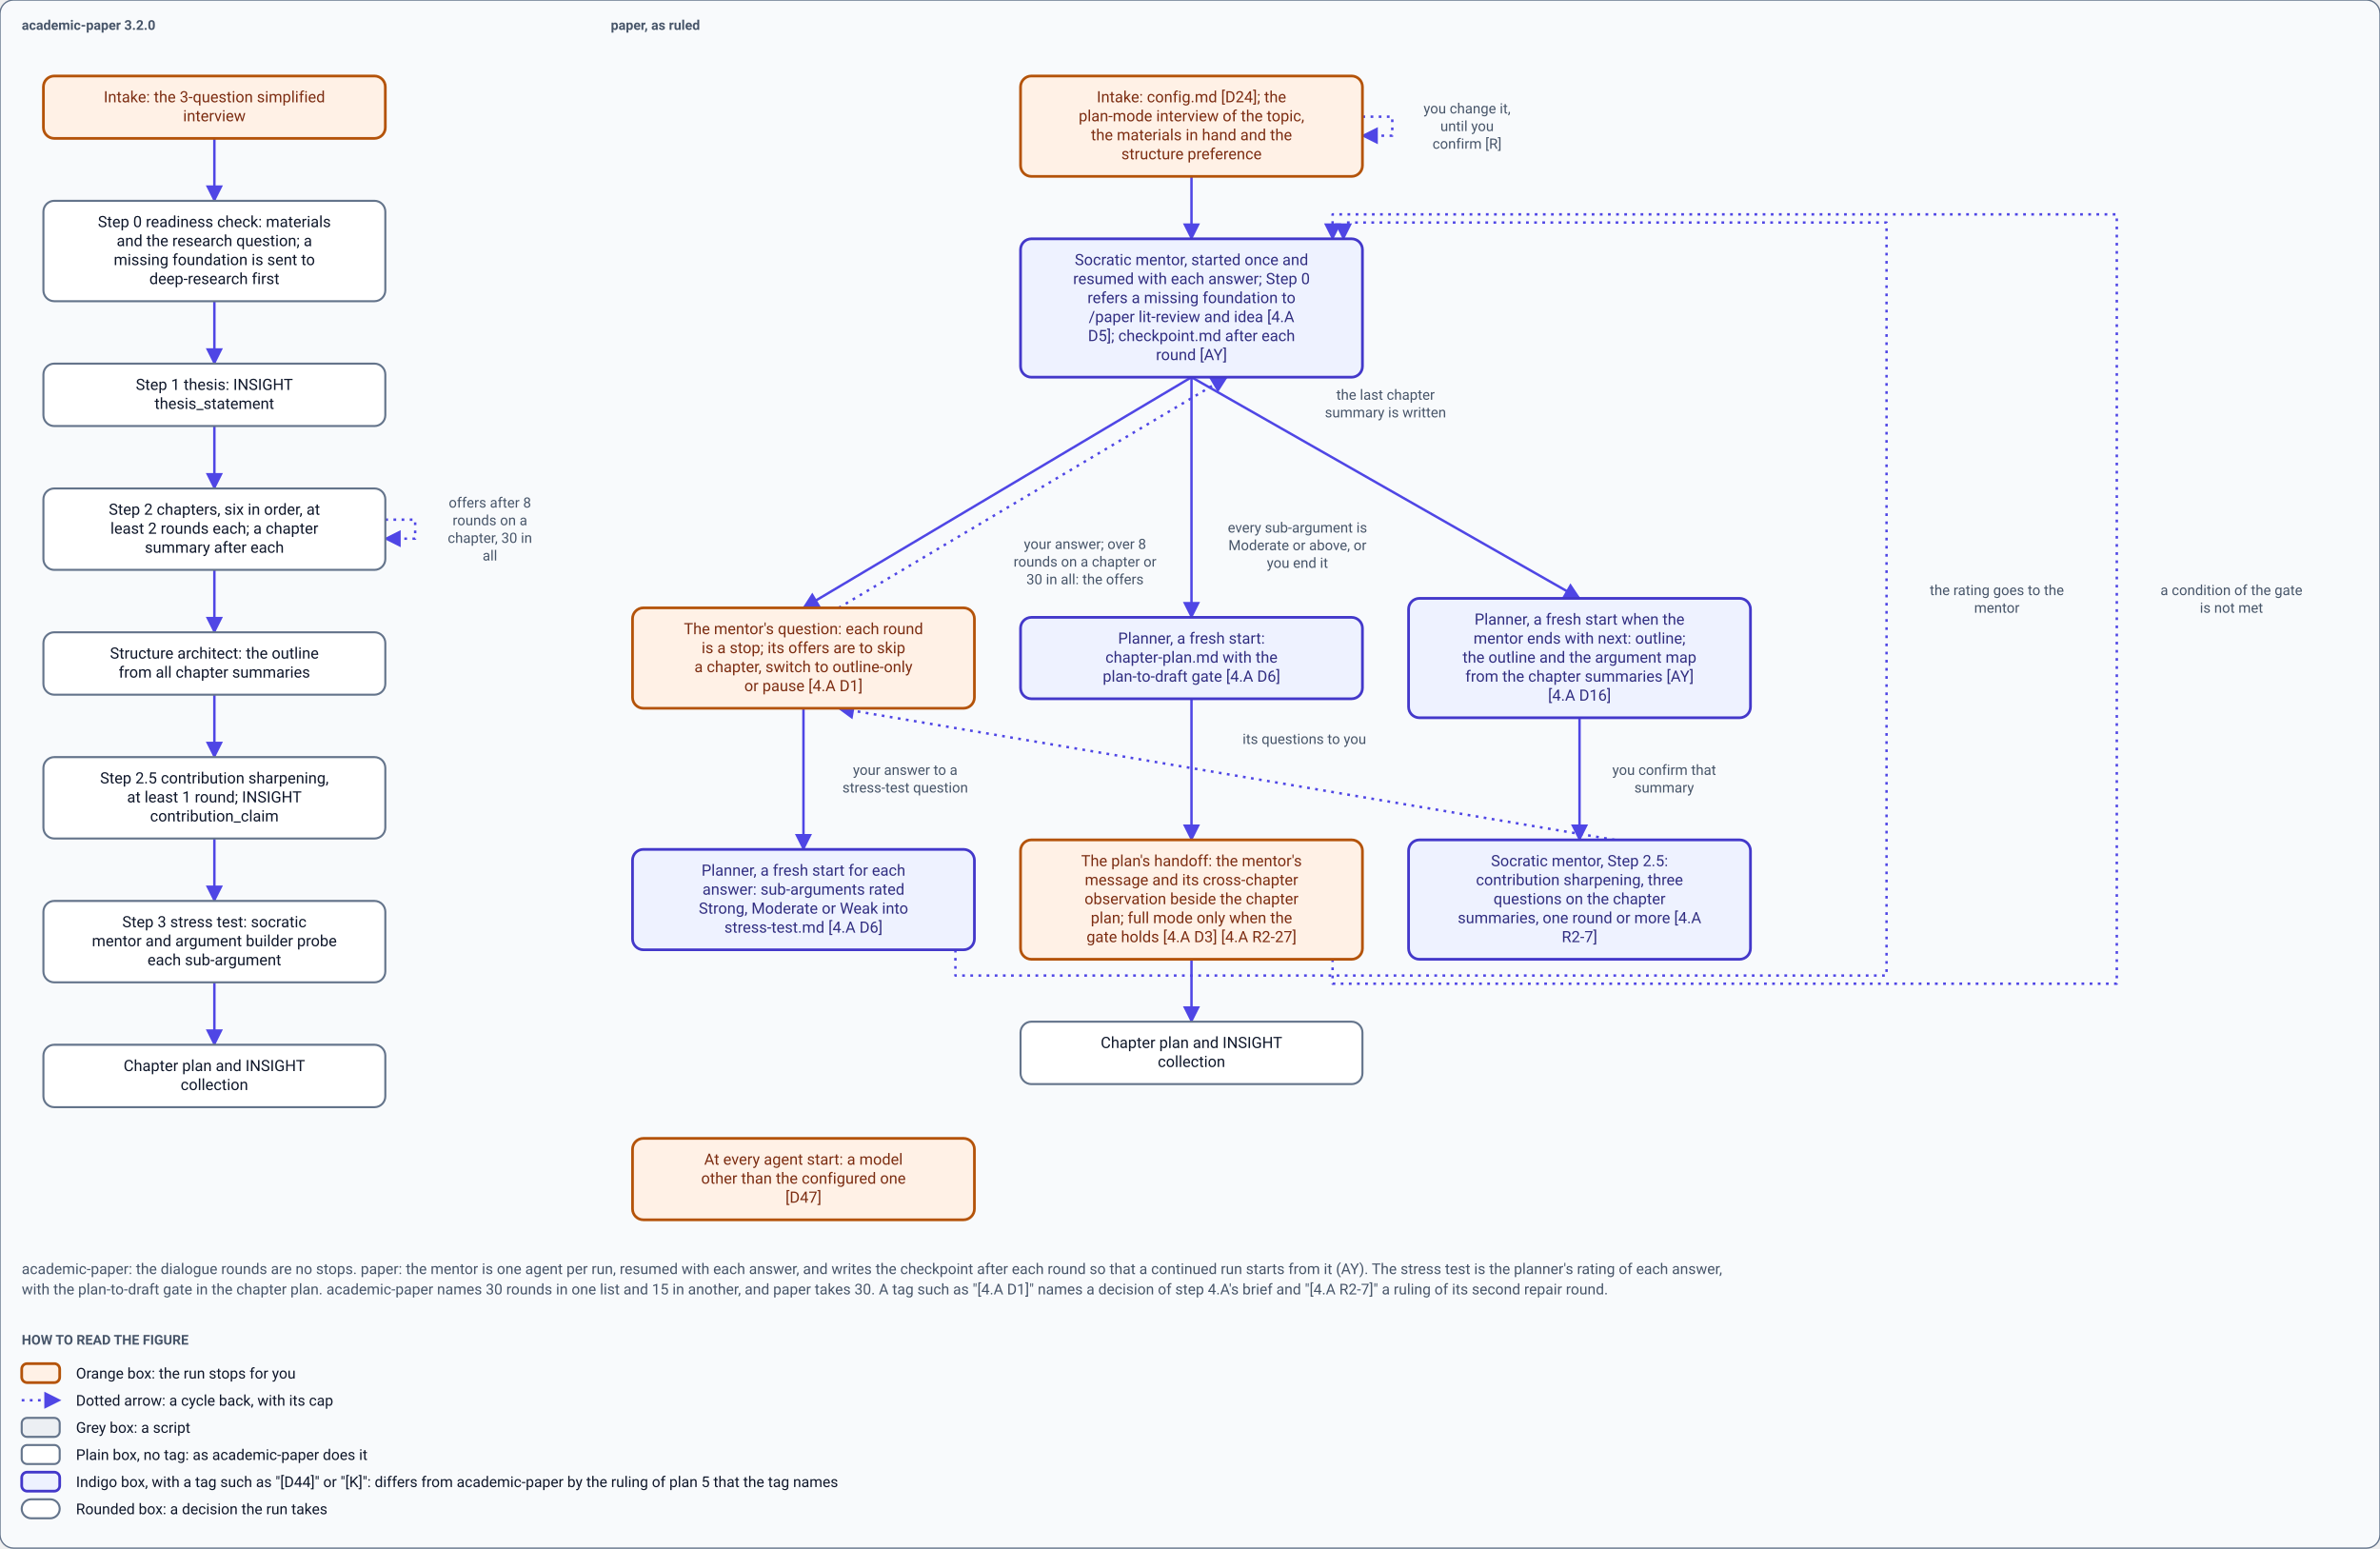
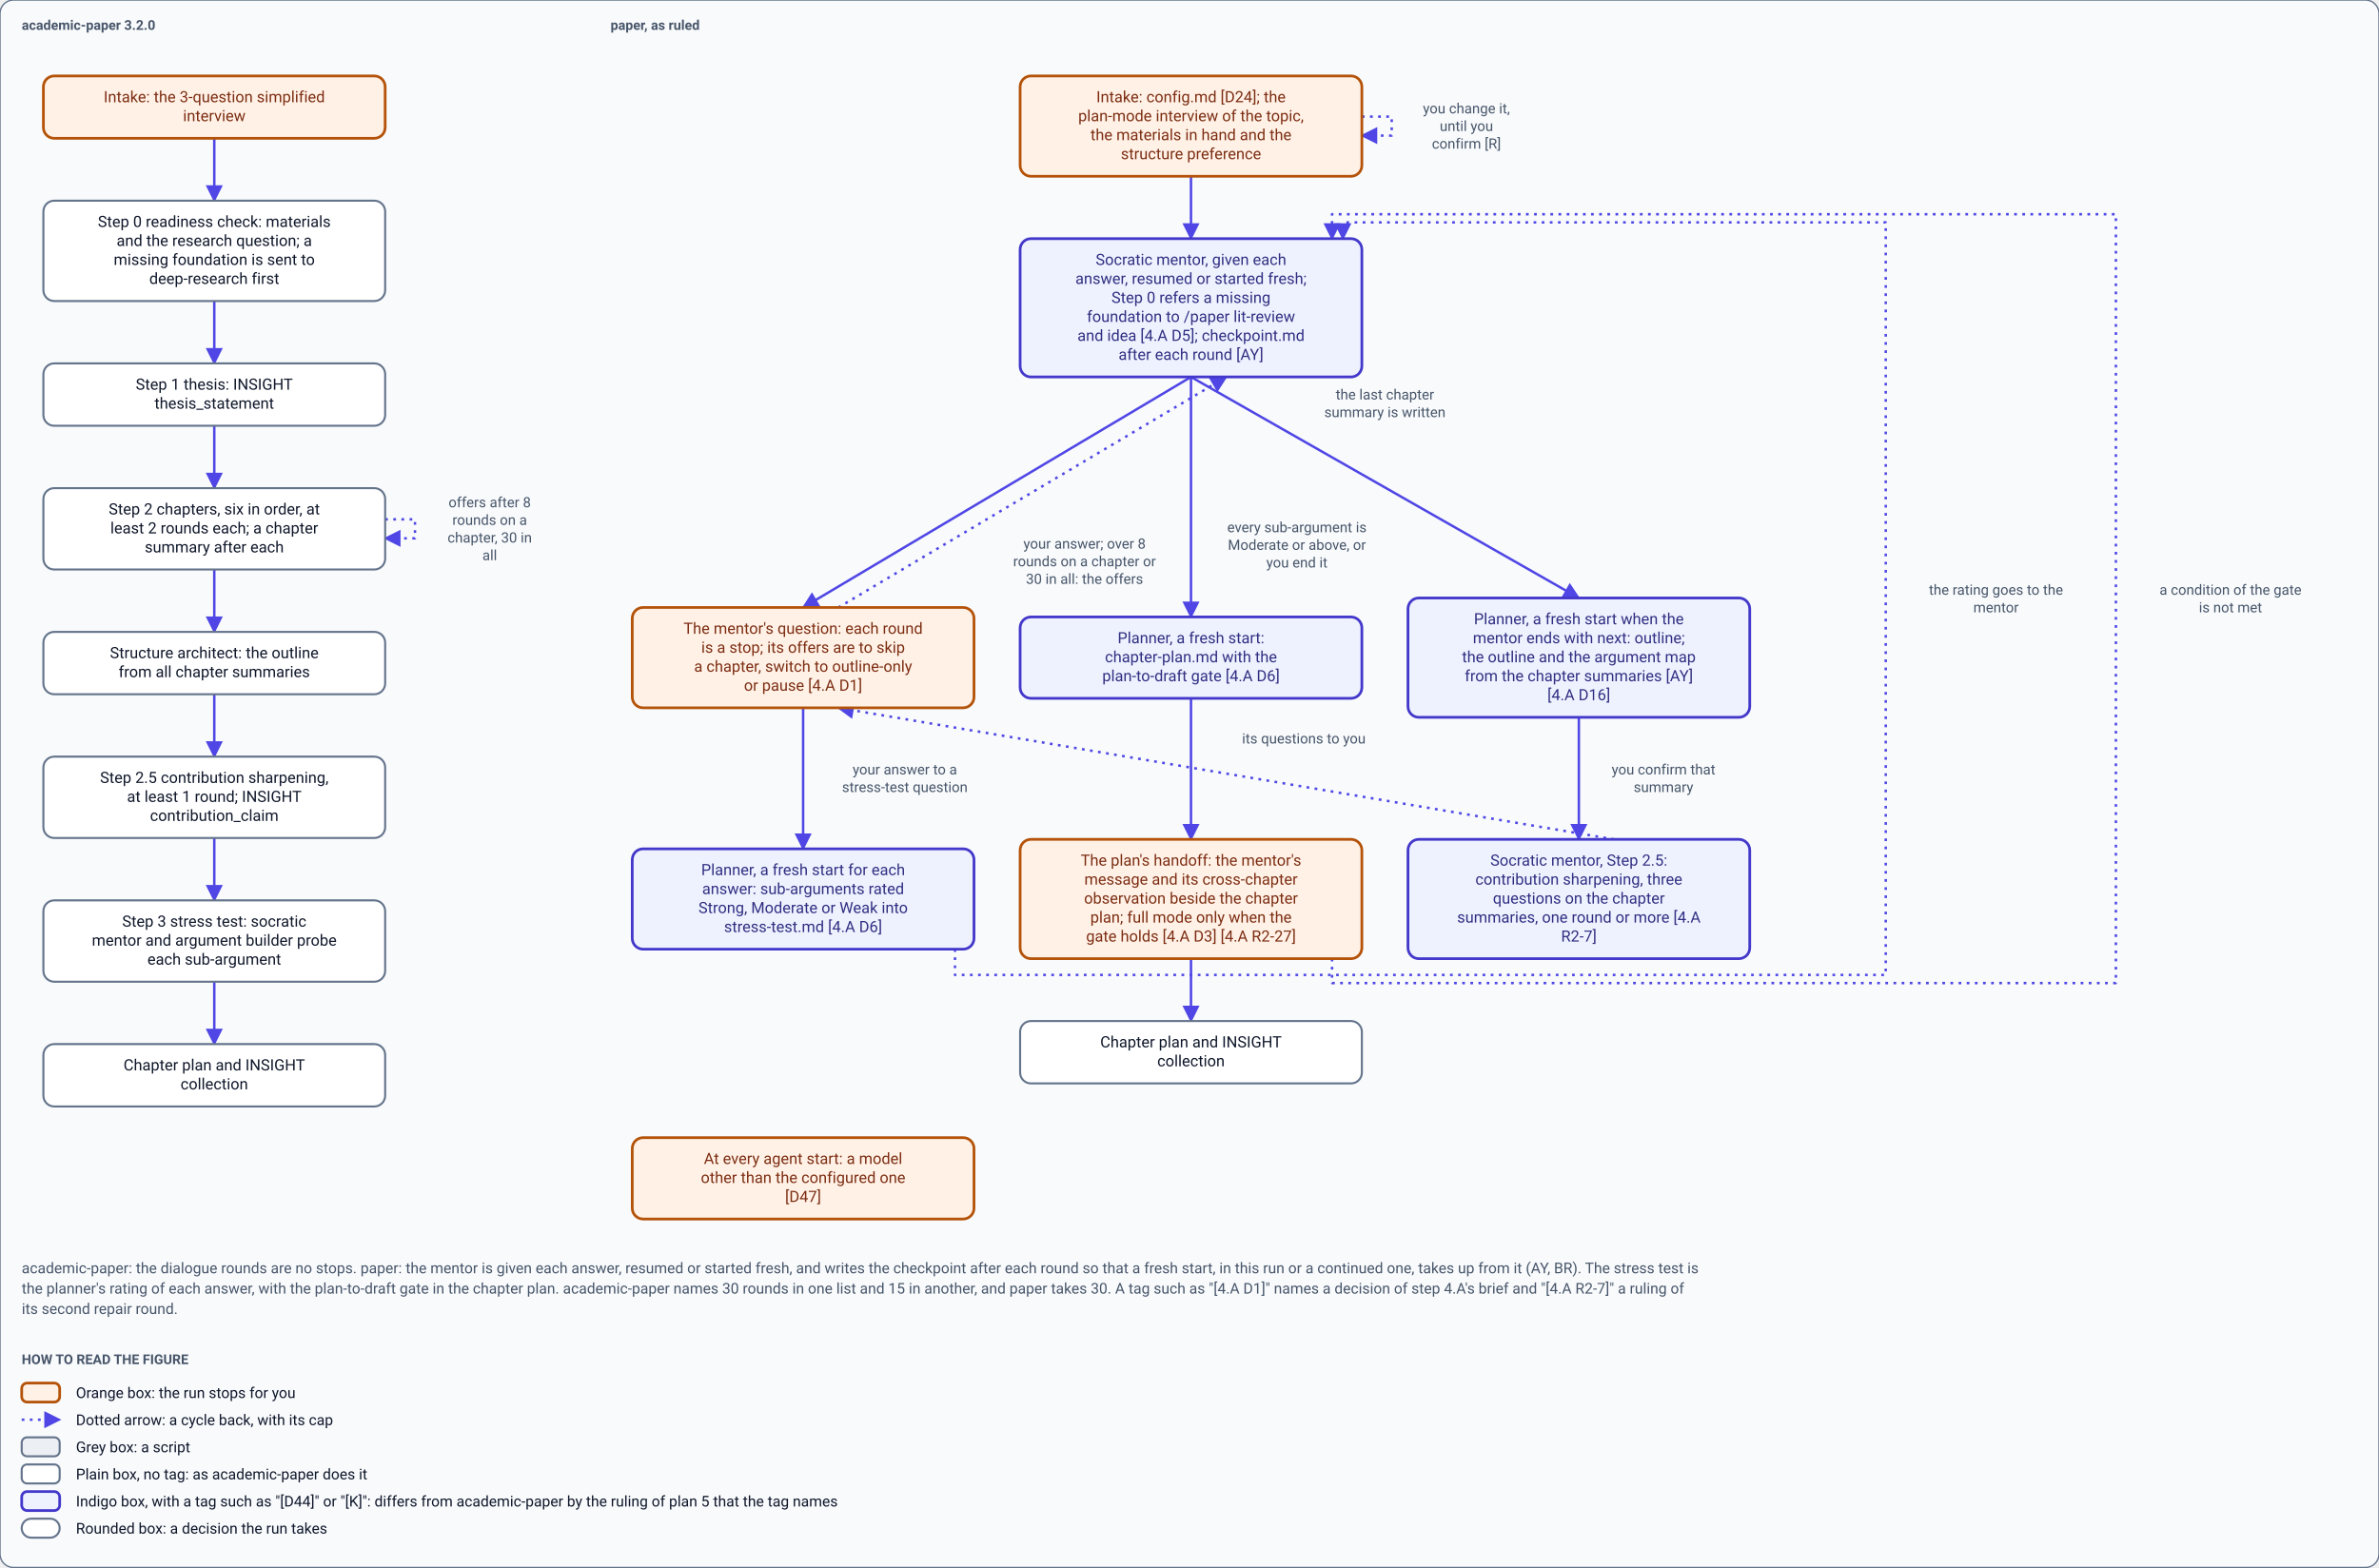
- <svg xmlns="http://www.w3.org/2000/svg" viewBox="0 0 1754.2 1141" width="1754.2" height="1141" role="img" aria-label="The plan mode, detailed view. Boxes: academic-paper 3.2.0: Intake: the 3-question simplified interview (stop); Step 0 readiness check: materials and the research question; a missing foundation is sent to deep-research first (agent); Step 1 thesis: INSIGHT thesis_statement (agent); Step 2 chapters, six in order, at least 2 rounds each; a chapter summary after each (agent); Structure architect: the outline from all chapter summaries (agent); Step 2.5 contribution sharpening, at least 1 round; INSIGHT contribution_claim (agent); Step 3 stress test: socratic mentor and argument builder probe each sub-argument (agent); Chapter plan and INSIGHT collection (agent) | paper, as ruled: Intake: config.md [D24]; the plan-mode interview of the topic, the materials in hand and the structure preference (stop); Socratic mentor, started once and resumed with each answer; Step 0 refers a missing foundation to /paper lit-review and idea [4.A D5]; checkpoint.md after each round [AY] (ruled); The mentor's question: each round is a stop; its offers are to skip a chapter, switch to outline-only or pause [4.A D1] (stop); Planner, a fresh start when the mentor ends with next: outline; the outline and the argument map from the chapter summaries [AY] [4.A D16] (ruled); Socratic mentor, Step 2.5: contribution sharpening, three questions on the chapter summaries, one round or more [4.A R2-7] (ruled); Planner, a fresh start for each answer: sub-arguments rated Strong, Moderate or Weak into stress-test.md [4.A D6] (ruled); Planner, a fresh start: chapter-plan.md with the plan-to-draft gate [4.A D6] (ruled); The plan's handoff: the mentor's message and its cross-chapter observation beside the chapter plan; full mode only when the gate holds [4.A D3] [4.A R2-27] (stop); Chapter plan and INSIGHT collection (agent); At every agent start: a model other than the configured one [D47] (stop).">
+ <svg xmlns="http://www.w3.org/2000/svg" viewBox="0 0 1754.2 1156" width="1754.2" height="1156" role="img" aria-label="The plan mode, detailed view. Boxes: academic-paper 3.2.0: Intake: the 3-question simplified interview (stop); Step 0 readiness check: materials and the research question; a missing foundation is sent to deep-research first (agent); Step 1 thesis: INSIGHT thesis_statement (agent); Step 2 chapters, six in order, at least 2 rounds each; a chapter summary after each (agent); Structure architect: the outline from all chapter summaries (agent); Step 2.5 contribution sharpening, at least 1 round; INSIGHT contribution_claim (agent); Step 3 stress test: socratic mentor and argument builder probe each sub-argument (agent); Chapter plan and INSIGHT collection (agent) | paper, as ruled: Intake: config.md [D24]; the plan-mode interview of the topic, the materials in hand and the structure preference (stop); Socratic mentor, given each answer, resumed or started fresh; Step 0 refers a missing foundation to /paper lit-review and idea [4.A D5]; checkpoint.md after each round [AY] (ruled); The mentor's question: each round is a stop; its offers are to skip a chapter, switch to outline-only or pause [4.A D1] (stop); Planner, a fresh start when the mentor ends with next: outline; the outline and the argument map from the chapter summaries [AY] [4.A D16] (ruled); Socratic mentor, Step 2.5: contribution sharpening, three questions on the chapter summaries, one round or more [4.A R2-7] (ruled); Planner, a fresh start for each answer: sub-arguments rated Strong, Moderate or Weak into stress-test.md [4.A D6] (ruled); Planner, a fresh start: chapter-plan.md with the plan-to-draft gate [4.A D6] (ruled); The plan's handoff: the mentor's message and its cross-chapter observation beside the chapter plan; full mode only when the gate holds [4.A D3] [4.A R2-27] (stop); Chapter plan and INSIGHT collection (agent); At every agent start: a model other than the configured one [D47] (stop).">
  <defs>
    <marker id="arrow" viewBox="0 0 10 10" refX="9" refY="5" markerWidth="7" markerHeight="7" orient="auto">
      <path d="M0,0 L10,5 L0,10 z" fill="#4f46e5" />
    </marker>
  </defs>
-   <rect x="0" y="0" width="1754.2" height="1141" rx="10" fill="#f8fafc" stroke="#64748b" />
+   <rect x="0" y="0" width="1754.2" height="1156" rx="10" fill="#f8fafc" stroke="#64748b" />
  <text x="16" y="22" font-family="ui-sans-serif, -apple-system, 'Segoe UI', Roboto, Helvetica, Arial, sans-serif" font-size="10" fill="#475569" font-weight="700" text-anchor="start">academic-paper 3.2.0</text>
  <path d="M158,102 L158,148" fill="none" stroke="#4f46e5" stroke-width="1.8" marker-end="url(#arrow)" stroke-linejoin="round" />
  <path d="M158,222 L158,268" fill="none" stroke="#4f46e5" stroke-width="1.8" marker-end="url(#arrow)" stroke-linejoin="round" />
  <path d="M158,314 L158,360" fill="none" stroke="#4f46e5" stroke-width="1.8" marker-end="url(#arrow)" stroke-linejoin="round" />
  <path d="M158,420 L158,466" fill="none" stroke="#4f46e5" stroke-width="1.8" marker-end="url(#arrow)" stroke-linejoin="round" />
  <path d="M158,512 L158,558" fill="none" stroke="#4f46e5" stroke-width="1.8" marker-end="url(#arrow)" stroke-linejoin="round" />
  <path d="M158,618 L158,664" fill="none" stroke="#4f46e5" stroke-width="1.8" marker-end="url(#arrow)" stroke-linejoin="round" />
  <path d="M158,724 L158,770" fill="none" stroke="#4f46e5" stroke-width="1.8" marker-end="url(#arrow)" stroke-linejoin="round" />
  <path d="M284,383 L306,383 L306,397 L284,397" fill="none" stroke="#4f46e5" stroke-width="1.8" stroke-dasharray="2 4" marker-end="url(#arrow)" stroke-linejoin="round" />
  <rect x="32" y="56" width="252" height="46" rx="8" fill="#fff1e6" stroke="#b45309" stroke-width="2" />
  <text x="158" y="75.4" font-family="ui-sans-serif, -apple-system, 'Segoe UI', Roboto, Helvetica, Arial, sans-serif" font-size="11.5" fill="#7c2d12" font-weight="400" text-anchor="middle">Intake: the 3-question simplified</text>
  <text x="158" y="89.4" font-family="ui-sans-serif, -apple-system, 'Segoe UI', Roboto, Helvetica, Arial, sans-serif" font-size="11.5" fill="#7c2d12" font-weight="400" text-anchor="middle">interview</text>
  <rect x="32" y="148" width="252" height="74" rx="8" fill="#ffffff" stroke="#64748b" stroke-width="1.5" />
  <text x="158" y="167.4" font-family="ui-sans-serif, -apple-system, 'Segoe UI', Roboto, Helvetica, Arial, sans-serif" font-size="11.5" fill="#0f172a" font-weight="400" text-anchor="middle">Step 0 readiness check: materials</text>
  <text x="158" y="181.4" font-family="ui-sans-serif, -apple-system, 'Segoe UI', Roboto, Helvetica, Arial, sans-serif" font-size="11.5" fill="#0f172a" font-weight="400" text-anchor="middle">and the research question; a</text>
  <text x="158" y="195.4" font-family="ui-sans-serif, -apple-system, 'Segoe UI', Roboto, Helvetica, Arial, sans-serif" font-size="11.5" fill="#0f172a" font-weight="400" text-anchor="middle">missing foundation is sent to</text>
  <text x="158" y="209.4" font-family="ui-sans-serif, -apple-system, 'Segoe UI', Roboto, Helvetica, Arial, sans-serif" font-size="11.5" fill="#0f172a" font-weight="400" text-anchor="middle">deep-research first</text>
  <rect x="32" y="268" width="252" height="46" rx="8" fill="#ffffff" stroke="#64748b" stroke-width="1.5" />
  <text x="158" y="287.4" font-family="ui-sans-serif, -apple-system, 'Segoe UI', Roboto, Helvetica, Arial, sans-serif" font-size="11.5" fill="#0f172a" font-weight="400" text-anchor="middle">Step 1 thesis: INSIGHT</text>
  <text x="158" y="301.4" font-family="ui-sans-serif, -apple-system, 'Segoe UI', Roboto, Helvetica, Arial, sans-serif" font-size="11.5" fill="#0f172a" font-weight="400" text-anchor="middle">thesis_statement</text>
  <rect x="32" y="360" width="252" height="60" rx="8" fill="#ffffff" stroke="#64748b" stroke-width="1.5" />
  <text x="158" y="379.4" font-family="ui-sans-serif, -apple-system, 'Segoe UI', Roboto, Helvetica, Arial, sans-serif" font-size="11.5" fill="#0f172a" font-weight="400" text-anchor="middle">Step 2 chapters, six in order, at</text>
  <text x="158" y="393.4" font-family="ui-sans-serif, -apple-system, 'Segoe UI', Roboto, Helvetica, Arial, sans-serif" font-size="11.5" fill="#0f172a" font-weight="400" text-anchor="middle">least 2 rounds each; a chapter</text>
  <text x="158" y="407.4" font-family="ui-sans-serif, -apple-system, 'Segoe UI', Roboto, Helvetica, Arial, sans-serif" font-size="11.5" fill="#0f172a" font-weight="400" text-anchor="middle">summary after each</text>
  <rect x="32" y="466" width="252" height="46" rx="8" fill="#ffffff" stroke="#64748b" stroke-width="1.5" />
  <text x="158" y="485.4" font-family="ui-sans-serif, -apple-system, 'Segoe UI', Roboto, Helvetica, Arial, sans-serif" font-size="11.5" fill="#0f172a" font-weight="400" text-anchor="middle">Structure architect: the outline</text>
  <text x="158" y="499.4" font-family="ui-sans-serif, -apple-system, 'Segoe UI', Roboto, Helvetica, Arial, sans-serif" font-size="11.5" fill="#0f172a" font-weight="400" text-anchor="middle">from all chapter summaries</text>
  <rect x="32" y="558" width="252" height="60" rx="8" fill="#ffffff" stroke="#64748b" stroke-width="1.5" />
  <text x="158" y="577.4" font-family="ui-sans-serif, -apple-system, 'Segoe UI', Roboto, Helvetica, Arial, sans-serif" font-size="11.5" fill="#0f172a" font-weight="400" text-anchor="middle">Step 2.5 contribution sharpening,</text>
  <text x="158" y="591.4" font-family="ui-sans-serif, -apple-system, 'Segoe UI', Roboto, Helvetica, Arial, sans-serif" font-size="11.5" fill="#0f172a" font-weight="400" text-anchor="middle">at least 1 round; INSIGHT</text>
  <text x="158" y="605.4" font-family="ui-sans-serif, -apple-system, 'Segoe UI', Roboto, Helvetica, Arial, sans-serif" font-size="11.5" fill="#0f172a" font-weight="400" text-anchor="middle">contribution_claim</text>
  <rect x="32" y="664" width="252" height="60" rx="8" fill="#ffffff" stroke="#64748b" stroke-width="1.5" />
  <text x="158" y="683.4" font-family="ui-sans-serif, -apple-system, 'Segoe UI', Roboto, Helvetica, Arial, sans-serif" font-size="11.5" fill="#0f172a" font-weight="400" text-anchor="middle">Step 3 stress test: socratic</text>
  <text x="158" y="697.4" font-family="ui-sans-serif, -apple-system, 'Segoe UI', Roboto, Helvetica, Arial, sans-serif" font-size="11.5" fill="#0f172a" font-weight="400" text-anchor="middle">mentor and argument builder probe</text>
  <text x="158" y="711.4" font-family="ui-sans-serif, -apple-system, 'Segoe UI', Roboto, Helvetica, Arial, sans-serif" font-size="11.5" fill="#0f172a" font-weight="400" text-anchor="middle">each sub-argument</text>
  <rect x="32" y="770" width="252" height="46" rx="8" fill="#ffffff" stroke="#64748b" stroke-width="1.5" />
  <text x="158" y="789.4" font-family="ui-sans-serif, -apple-system, 'Segoe UI', Roboto, Helvetica, Arial, sans-serif" font-size="11.5" fill="#0f172a" font-weight="400" text-anchor="middle">Chapter plan and INSIGHT</text>
  <text x="158" y="803.4" font-family="ui-sans-serif, -apple-system, 'Segoe UI', Roboto, Helvetica, Arial, sans-serif" font-size="11.5" fill="#0f172a" font-weight="400" text-anchor="middle">collection</text>
  <text x="361.1" y="374.1" font-family="ui-sans-serif, -apple-system, 'Segoe UI', Roboto, Helvetica, Arial, sans-serif" font-size="10.5" fill="#475569" font-weight="400" text-anchor="middle" stroke="#f8fafc" stroke-width="4" stroke-linejoin="round" paint-order="stroke">offers after 8</text>
  <text x="361.1" y="387.1" font-family="ui-sans-serif, -apple-system, 'Segoe UI', Roboto, Helvetica, Arial, sans-serif" font-size="10.5" fill="#475569" font-weight="400" text-anchor="middle" stroke="#f8fafc" stroke-width="4" stroke-linejoin="round" paint-order="stroke">rounds on a</text>
  <text x="361.1" y="400.1" font-family="ui-sans-serif, -apple-system, 'Segoe UI', Roboto, Helvetica, Arial, sans-serif" font-size="10.5" fill="#475569" font-weight="400" text-anchor="middle" stroke="#f8fafc" stroke-width="4" stroke-linejoin="round" paint-order="stroke">chapter, 30 in</text>
  <text x="361.1" y="413.1" font-family="ui-sans-serif, -apple-system, 'Segoe UI', Roboto, Helvetica, Arial, sans-serif" font-size="10.5" fill="#475569" font-weight="400" text-anchor="middle" stroke="#f8fafc" stroke-width="4" stroke-linejoin="round" paint-order="stroke">all</text>
  <text x="450.2" y="22" font-family="ui-sans-serif, -apple-system, 'Segoe UI', Roboto, Helvetica, Arial, sans-serif" font-size="10" fill="#475569" font-weight="700" text-anchor="start">paper, as ruled</text>
  <path d="M878.2,130 L878.2,176" fill="none" stroke="#4f46e5" stroke-width="1.8" marker-end="url(#arrow)" stroke-linejoin="round" />
  <path d="M878.2,278 L592.2,448" fill="none" stroke="#4f46e5" stroke-width="1.8" marker-end="url(#arrow)" stroke-linejoin="round" />
  <path d="M878.2,278 L1164.2,441" fill="none" stroke="#4f46e5" stroke-width="1.8" marker-end="url(#arrow)" stroke-linejoin="round" />
  <path d="M1164.2,529 L1164.2,619" fill="none" stroke="#4f46e5" stroke-width="1.8" marker-end="url(#arrow)" stroke-linejoin="round" />
  <path d="M592.2,522 L592.2,626" fill="none" stroke="#4f46e5" stroke-width="1.8" marker-end="url(#arrow)" stroke-linejoin="round" />
  <path d="M878.2,278 L878.2,455" fill="none" stroke="#4f46e5" stroke-width="1.8" marker-end="url(#arrow)" stroke-linejoin="round" />
  <path d="M878.2,515 L878.2,619" fill="none" stroke="#4f46e5" stroke-width="1.8" marker-end="url(#arrow)" stroke-linejoin="round" />
  <path d="M878.2,707 L878.2,753" fill="none" stroke="#4f46e5" stroke-width="1.8" marker-end="url(#arrow)" stroke-linejoin="round" />
  <path d="M618.2,448 L904.2,278" fill="none" stroke="#4f46e5" stroke-width="1.8" stroke-dasharray="2 4" marker-end="url(#arrow)" stroke-linejoin="round" />
  <path d="M1190.2,619 L618.2,522" fill="none" stroke="#4f46e5" stroke-width="1.8" stroke-dasharray="2 4" marker-end="url(#arrow)" stroke-linejoin="round" />
  <path d="M704.2,700 L704.2,719 L1390.5,719 L1390.5,164 L990.2,164 L990.2,176" fill="none" stroke="#4f46e5" stroke-width="1.8" stroke-dasharray="2 4" marker-end="url(#arrow)" stroke-linejoin="round" />
  <path d="M982.2,707 L982.2,725 L1560.2,725 L1560.2,158 L982.2,158 L982.2,176" fill="none" stroke="#4f46e5" stroke-width="1.8" stroke-dasharray="2 4" marker-end="url(#arrow)" stroke-linejoin="round" />
  <path d="M1004.2,86 L1026.2,86 L1026.2,100 L1004.2,100" fill="none" stroke="#4f46e5" stroke-width="1.8" stroke-dasharray="2 4" marker-end="url(#arrow)" stroke-linejoin="round" />
  <rect x="752.2" y="56" width="252" height="74" rx="8" fill="#fff1e6" stroke="#b45309" stroke-width="2" />
  <text x="878.2" y="75.4" font-family="ui-sans-serif, -apple-system, 'Segoe UI', Roboto, Helvetica, Arial, sans-serif" font-size="11.5" fill="#7c2d12" font-weight="400" text-anchor="middle">Intake: config.md [D24]; the</text>
  <text x="878.2" y="89.4" font-family="ui-sans-serif, -apple-system, 'Segoe UI', Roboto, Helvetica, Arial, sans-serif" font-size="11.5" fill="#7c2d12" font-weight="400" text-anchor="middle">plan-mode interview of the topic,</text>
  <text x="878.2" y="103.4" font-family="ui-sans-serif, -apple-system, 'Segoe UI', Roboto, Helvetica, Arial, sans-serif" font-size="11.5" fill="#7c2d12" font-weight="400" text-anchor="middle">the materials in hand and the</text>
  <text x="878.2" y="117.4" font-family="ui-sans-serif, -apple-system, 'Segoe UI', Roboto, Helvetica, Arial, sans-serif" font-size="11.5" fill="#7c2d12" font-weight="400" text-anchor="middle">structure preference</text>
  <rect x="752.2" y="176" width="252" height="102" rx="8" fill="#eef2ff" stroke="#4338ca" stroke-width="2" />
-   <text x="878.2" y="195.4" font-family="ui-sans-serif, -apple-system, 'Segoe UI', Roboto, Helvetica, Arial, sans-serif" font-size="11.5" fill="#312e81" font-weight="400" text-anchor="middle">Socratic mentor, started once and</text>
-   <text x="878.2" y="209.4" font-family="ui-sans-serif, -apple-system, 'Segoe UI', Roboto, Helvetica, Arial, sans-serif" font-size="11.5" fill="#312e81" font-weight="400" text-anchor="middle">resumed with each answer; Step 0</text>
-   <text x="878.2" y="223.4" font-family="ui-sans-serif, -apple-system, 'Segoe UI', Roboto, Helvetica, Arial, sans-serif" font-size="11.5" fill="#312e81" font-weight="400" text-anchor="middle">refers a missing foundation to</text>
-   <text x="878.2" y="237.4" font-family="ui-sans-serif, -apple-system, 'Segoe UI', Roboto, Helvetica, Arial, sans-serif" font-size="11.5" fill="#312e81" font-weight="400" text-anchor="middle">/paper lit-review and idea [4.A</text>
-   <text x="878.2" y="251.4" font-family="ui-sans-serif, -apple-system, 'Segoe UI', Roboto, Helvetica, Arial, sans-serif" font-size="11.5" fill="#312e81" font-weight="400" text-anchor="middle">D5]; checkpoint.md after each</text>
-   <text x="878.2" y="265.4" font-family="ui-sans-serif, -apple-system, 'Segoe UI', Roboto, Helvetica, Arial, sans-serif" font-size="11.5" fill="#312e81" font-weight="400" text-anchor="middle">round [AY]</text>
+   <text x="878.2" y="195.4" font-family="ui-sans-serif, -apple-system, 'Segoe UI', Roboto, Helvetica, Arial, sans-serif" font-size="11.5" fill="#312e81" font-weight="400" text-anchor="middle">Socratic mentor, given each</text>
+   <text x="878.2" y="209.4" font-family="ui-sans-serif, -apple-system, 'Segoe UI', Roboto, Helvetica, Arial, sans-serif" font-size="11.5" fill="#312e81" font-weight="400" text-anchor="middle">answer, resumed or started fresh;</text>
+   <text x="878.2" y="223.4" font-family="ui-sans-serif, -apple-system, 'Segoe UI', Roboto, Helvetica, Arial, sans-serif" font-size="11.5" fill="#312e81" font-weight="400" text-anchor="middle">Step 0 refers a missing</text>
+   <text x="878.2" y="237.4" font-family="ui-sans-serif, -apple-system, 'Segoe UI', Roboto, Helvetica, Arial, sans-serif" font-size="11.5" fill="#312e81" font-weight="400" text-anchor="middle">foundation to /paper lit-review</text>
+   <text x="878.2" y="251.4" font-family="ui-sans-serif, -apple-system, 'Segoe UI', Roboto, Helvetica, Arial, sans-serif" font-size="11.5" fill="#312e81" font-weight="400" text-anchor="middle">and idea [4.A D5]; checkpoint.md</text>
+   <text x="878.2" y="265.4" font-family="ui-sans-serif, -apple-system, 'Segoe UI', Roboto, Helvetica, Arial, sans-serif" font-size="11.5" fill="#312e81" font-weight="400" text-anchor="middle">after each round [AY]</text>
  <rect x="466.2" y="448" width="252" height="74" rx="8" fill="#fff1e6" stroke="#b45309" stroke-width="2" />
  <text x="592.2" y="467.4" font-family="ui-sans-serif, -apple-system, 'Segoe UI', Roboto, Helvetica, Arial, sans-serif" font-size="11.5" fill="#7c2d12" font-weight="400" text-anchor="middle">The mentor's question: each round</text>
  <text x="592.2" y="481.4" font-family="ui-sans-serif, -apple-system, 'Segoe UI', Roboto, Helvetica, Arial, sans-serif" font-size="11.5" fill="#7c2d12" font-weight="400" text-anchor="middle">is a stop; its offers are to skip</text>
  <text x="592.2" y="495.4" font-family="ui-sans-serif, -apple-system, 'Segoe UI', Roboto, Helvetica, Arial, sans-serif" font-size="11.5" fill="#7c2d12" font-weight="400" text-anchor="middle">a chapter, switch to outline-only</text>
  <text x="592.2" y="509.4" font-family="ui-sans-serif, -apple-system, 'Segoe UI', Roboto, Helvetica, Arial, sans-serif" font-size="11.5" fill="#7c2d12" font-weight="400" text-anchor="middle">or pause [4.A D1]</text>
  <rect x="1038.2" y="441" width="252" height="88" rx="8" fill="#eef2ff" stroke="#4338ca" stroke-width="2" />
  <text x="1164.2" y="460.4" font-family="ui-sans-serif, -apple-system, 'Segoe UI', Roboto, Helvetica, Arial, sans-serif" font-size="11.5" fill="#312e81" font-weight="400" text-anchor="middle">Planner, a fresh start when the</text>
  <text x="1164.2" y="474.4" font-family="ui-sans-serif, -apple-system, 'Segoe UI', Roboto, Helvetica, Arial, sans-serif" font-size="11.5" fill="#312e81" font-weight="400" text-anchor="middle">mentor ends with next: outline;</text>
  <text x="1164.2" y="488.4" font-family="ui-sans-serif, -apple-system, 'Segoe UI', Roboto, Helvetica, Arial, sans-serif" font-size="11.5" fill="#312e81" font-weight="400" text-anchor="middle">the outline and the argument map</text>
  <text x="1164.2" y="502.4" font-family="ui-sans-serif, -apple-system, 'Segoe UI', Roboto, Helvetica, Arial, sans-serif" font-size="11.5" fill="#312e81" font-weight="400" text-anchor="middle">from the chapter summaries [AY]</text>
  <text x="1164.2" y="516.4" font-family="ui-sans-serif, -apple-system, 'Segoe UI', Roboto, Helvetica, Arial, sans-serif" font-size="11.5" fill="#312e81" font-weight="400" text-anchor="middle">[4.A D16]</text>
  <rect x="1038.2" y="619" width="252" height="88" rx="8" fill="#eef2ff" stroke="#4338ca" stroke-width="2" />
  <text x="1164.2" y="638.4" font-family="ui-sans-serif, -apple-system, 'Segoe UI', Roboto, Helvetica, Arial, sans-serif" font-size="11.5" fill="#312e81" font-weight="400" text-anchor="middle">Socratic mentor, Step 2.5:</text>
  <text x="1164.2" y="652.4" font-family="ui-sans-serif, -apple-system, 'Segoe UI', Roboto, Helvetica, Arial, sans-serif" font-size="11.5" fill="#312e81" font-weight="400" text-anchor="middle">contribution sharpening, three</text>
  <text x="1164.2" y="666.4" font-family="ui-sans-serif, -apple-system, 'Segoe UI', Roboto, Helvetica, Arial, sans-serif" font-size="11.5" fill="#312e81" font-weight="400" text-anchor="middle">questions on the chapter</text>
  <text x="1164.2" y="680.4" font-family="ui-sans-serif, -apple-system, 'Segoe UI', Roboto, Helvetica, Arial, sans-serif" font-size="11.5" fill="#312e81" font-weight="400" text-anchor="middle">summaries, one round or more [4.A</text>
  <text x="1164.2" y="694.4" font-family="ui-sans-serif, -apple-system, 'Segoe UI', Roboto, Helvetica, Arial, sans-serif" font-size="11.5" fill="#312e81" font-weight="400" text-anchor="middle">R2-7]</text>
  <rect x="466.2" y="626" width="252" height="74" rx="8" fill="#eef2ff" stroke="#4338ca" stroke-width="2" />
  <text x="592.2" y="645.4" font-family="ui-sans-serif, -apple-system, 'Segoe UI', Roboto, Helvetica, Arial, sans-serif" font-size="11.5" fill="#312e81" font-weight="400" text-anchor="middle">Planner, a fresh start for each</text>
  <text x="592.2" y="659.4" font-family="ui-sans-serif, -apple-system, 'Segoe UI', Roboto, Helvetica, Arial, sans-serif" font-size="11.5" fill="#312e81" font-weight="400" text-anchor="middle">answer: sub-arguments rated</text>
  <text x="592.2" y="673.4" font-family="ui-sans-serif, -apple-system, 'Segoe UI', Roboto, Helvetica, Arial, sans-serif" font-size="11.5" fill="#312e81" font-weight="400" text-anchor="middle">Strong, Moderate or Weak into</text>
  <text x="592.2" y="687.4" font-family="ui-sans-serif, -apple-system, 'Segoe UI', Roboto, Helvetica, Arial, sans-serif" font-size="11.5" fill="#312e81" font-weight="400" text-anchor="middle">stress-test.md [4.A D6]</text>
  <rect x="752.2" y="455" width="252" height="60" rx="8" fill="#eef2ff" stroke="#4338ca" stroke-width="2" />
  <text x="878.2" y="474.4" font-family="ui-sans-serif, -apple-system, 'Segoe UI', Roboto, Helvetica, Arial, sans-serif" font-size="11.5" fill="#312e81" font-weight="400" text-anchor="middle">Planner, a fresh start:</text>
  <text x="878.2" y="488.4" font-family="ui-sans-serif, -apple-system, 'Segoe UI', Roboto, Helvetica, Arial, sans-serif" font-size="11.5" fill="#312e81" font-weight="400" text-anchor="middle">chapter-plan.md with the</text>
  <text x="878.2" y="502.4" font-family="ui-sans-serif, -apple-system, 'Segoe UI', Roboto, Helvetica, Arial, sans-serif" font-size="11.5" fill="#312e81" font-weight="400" text-anchor="middle">plan-to-draft gate [4.A D6]</text>
  <rect x="752.2" y="619" width="252" height="88" rx="8" fill="#fff1e6" stroke="#b45309" stroke-width="2" />
  <text x="878.2" y="638.4" font-family="ui-sans-serif, -apple-system, 'Segoe UI', Roboto, Helvetica, Arial, sans-serif" font-size="11.5" fill="#7c2d12" font-weight="400" text-anchor="middle">The plan's handoff: the mentor's</text>
  <text x="878.2" y="652.4" font-family="ui-sans-serif, -apple-system, 'Segoe UI', Roboto, Helvetica, Arial, sans-serif" font-size="11.5" fill="#7c2d12" font-weight="400" text-anchor="middle">message and its cross-chapter</text>
  <text x="878.2" y="666.4" font-family="ui-sans-serif, -apple-system, 'Segoe UI', Roboto, Helvetica, Arial, sans-serif" font-size="11.5" fill="#7c2d12" font-weight="400" text-anchor="middle">observation beside the chapter</text>
  <text x="878.2" y="680.4" font-family="ui-sans-serif, -apple-system, 'Segoe UI', Roboto, Helvetica, Arial, sans-serif" font-size="11.5" fill="#7c2d12" font-weight="400" text-anchor="middle">plan; full mode only when the</text>
  <text x="878.2" y="694.4" font-family="ui-sans-serif, -apple-system, 'Segoe UI', Roboto, Helvetica, Arial, sans-serif" font-size="11.5" fill="#7c2d12" font-weight="400" text-anchor="middle">gate holds [4.A D3] [4.A R2-27]</text>
  <rect x="752.2" y="753" width="252" height="46" rx="8" fill="#ffffff" stroke="#64748b" stroke-width="1.5" />
  <text x="878.2" y="772.4" font-family="ui-sans-serif, -apple-system, 'Segoe UI', Roboto, Helvetica, Arial, sans-serif" font-size="11.5" fill="#0f172a" font-weight="400" text-anchor="middle">Chapter plan and INSIGHT</text>
  <text x="878.2" y="786.4" font-family="ui-sans-serif, -apple-system, 'Segoe UI', Roboto, Helvetica, Arial, sans-serif" font-size="11.5" fill="#0f172a" font-weight="400" text-anchor="middle">collection</text>
  <rect x="466.2" y="839" width="252" height="60" rx="8" fill="#fff1e6" stroke="#b45309" stroke-width="2" />
  <text x="592.2" y="858.4" font-family="ui-sans-serif, -apple-system, 'Segoe UI', Roboto, Helvetica, Arial, sans-serif" font-size="11.5" fill="#7c2d12" font-weight="400" text-anchor="middle">At every agent start: a model</text>
  <text x="592.2" y="872.4" font-family="ui-sans-serif, -apple-system, 'Segoe UI', Roboto, Helvetica, Arial, sans-serif" font-size="11.5" fill="#7c2d12" font-weight="400" text-anchor="middle">other than the configured one</text>
  <text x="592.2" y="886.4" font-family="ui-sans-serif, -apple-system, 'Segoe UI', Roboto, Helvetica, Arial, sans-serif" font-size="11.5" fill="#7c2d12" font-weight="400" text-anchor="middle">[D47]</text>
  <text x="1021.2" y="294.6" font-family="ui-sans-serif, -apple-system, 'Segoe UI', Roboto, Helvetica, Arial, sans-serif" font-size="10.5" fill="#475569" font-weight="400" text-anchor="middle" stroke="#f8fafc" stroke-width="4" stroke-linejoin="round" paint-order="stroke">the last chapter</text>
  <text x="1021.2" y="307.6" font-family="ui-sans-serif, -apple-system, 'Segoe UI', Roboto, Helvetica, Arial, sans-serif" font-size="10.5" fill="#475569" font-weight="400" text-anchor="middle" stroke="#f8fafc" stroke-width="4" stroke-linejoin="round" paint-order="stroke">summary is written</text>
  <text x="1226.6" y="571.1" font-family="ui-sans-serif, -apple-system, 'Segoe UI', Roboto, Helvetica, Arial, sans-serif" font-size="10.5" fill="#475569" font-weight="400" text-anchor="middle" stroke="#f8fafc" stroke-width="4" stroke-linejoin="round" paint-order="stroke">you confirm that</text>
  <text x="1226.6" y="584.1" font-family="ui-sans-serif, -apple-system, 'Segoe UI', Roboto, Helvetica, Arial, sans-serif" font-size="10.5" fill="#475569" font-weight="400" text-anchor="middle" stroke="#f8fafc" stroke-width="4" stroke-linejoin="round" paint-order="stroke">summary</text>
  <text x="667.2" y="571.1" font-family="ui-sans-serif, -apple-system, 'Segoe UI', Roboto, Helvetica, Arial, sans-serif" font-size="10.5" fill="#475569" font-weight="400" text-anchor="middle" stroke="#f8fafc" stroke-width="4" stroke-linejoin="round" paint-order="stroke">your answer to a</text>
  <text x="667.2" y="584.1" font-family="ui-sans-serif, -apple-system, 'Segoe UI', Roboto, Helvetica, Arial, sans-serif" font-size="10.5" fill="#475569" font-weight="400" text-anchor="middle" stroke="#f8fafc" stroke-width="4" stroke-linejoin="round" paint-order="stroke">stress-test question</text>
  <text x="956.3" y="392.5" font-family="ui-sans-serif, -apple-system, 'Segoe UI', Roboto, Helvetica, Arial, sans-serif" font-size="10.5" fill="#475569" font-weight="400" text-anchor="middle" stroke="#f8fafc" stroke-width="4" stroke-linejoin="round" paint-order="stroke">every sub-argument is</text>
  <text x="956.3" y="405.5" font-family="ui-sans-serif, -apple-system, 'Segoe UI', Roboto, Helvetica, Arial, sans-serif" font-size="10.5" fill="#475569" font-weight="400" text-anchor="middle" stroke="#f8fafc" stroke-width="4" stroke-linejoin="round" paint-order="stroke">Moderate or above, or</text>
  <text x="956.3" y="418.5" font-family="ui-sans-serif, -apple-system, 'Segoe UI', Roboto, Helvetica, Arial, sans-serif" font-size="10.5" fill="#475569" font-weight="400" text-anchor="middle" stroke="#f8fafc" stroke-width="4" stroke-linejoin="round" paint-order="stroke">you end it</text>
  <text x="799.7" y="404.6" font-family="ui-sans-serif, -apple-system, 'Segoe UI', Roboto, Helvetica, Arial, sans-serif" font-size="10.5" fill="#475569" font-weight="400" text-anchor="middle" stroke="#f8fafc" stroke-width="4" stroke-linejoin="round" paint-order="stroke">your answer; over 8</text>
  <text x="799.7" y="417.6" font-family="ui-sans-serif, -apple-system, 'Segoe UI', Roboto, Helvetica, Arial, sans-serif" font-size="10.5" fill="#475569" font-weight="400" text-anchor="middle" stroke="#f8fafc" stroke-width="4" stroke-linejoin="round" paint-order="stroke">rounds on a chapter or</text>
  <text x="799.7" y="430.6" font-family="ui-sans-serif, -apple-system, 'Segoe UI', Roboto, Helvetica, Arial, sans-serif" font-size="10.5" fill="#475569" font-weight="400" text-anchor="middle" stroke="#f8fafc" stroke-width="4" stroke-linejoin="round" paint-order="stroke">30 in all: the offers</text>
  <text x="961.4" y="548.3" font-family="ui-sans-serif, -apple-system, 'Segoe UI', Roboto, Helvetica, Arial, sans-serif" font-size="10.5" fill="#475569" font-weight="400" text-anchor="middle" stroke="#f8fafc" stroke-width="4" stroke-linejoin="round" paint-order="stroke">its questions to you</text>
  <text x="1471.8" y="438.6" font-family="ui-sans-serif, -apple-system, 'Segoe UI', Roboto, Helvetica, Arial, sans-serif" font-size="10.5" fill="#475569" font-weight="400" text-anchor="middle" stroke="#f8fafc" stroke-width="4" stroke-linejoin="round" paint-order="stroke">the rating goes to the</text>
  <text x="1471.8" y="451.6" font-family="ui-sans-serif, -apple-system, 'Segoe UI', Roboto, Helvetica, Arial, sans-serif" font-size="10.5" fill="#475569" font-weight="400" text-anchor="middle" stroke="#f8fafc" stroke-width="4" stroke-linejoin="round" paint-order="stroke">mentor</text>
  <text x="1644.7" y="438.6" font-family="ui-sans-serif, -apple-system, 'Segoe UI', Roboto, Helvetica, Arial, sans-serif" font-size="10.5" fill="#475569" font-weight="400" text-anchor="middle" stroke="#f8fafc" stroke-width="4" stroke-linejoin="round" paint-order="stroke">a condition of the gate</text>
  <text x="1644.7" y="451.6" font-family="ui-sans-serif, -apple-system, 'Segoe UI', Roboto, Helvetica, Arial, sans-serif" font-size="10.5" fill="#475569" font-weight="400" text-anchor="middle" stroke="#f8fafc" stroke-width="4" stroke-linejoin="round" paint-order="stroke">is not met</text>
  <text x="1081.3" y="83.6" font-family="ui-sans-serif, -apple-system, 'Segoe UI', Roboto, Helvetica, Arial, sans-serif" font-size="10.5" fill="#475569" font-weight="400" text-anchor="middle" stroke="#f8fafc" stroke-width="4" stroke-linejoin="round" paint-order="stroke">you change it,</text>
  <text x="1081.3" y="96.6" font-family="ui-sans-serif, -apple-system, 'Segoe UI', Roboto, Helvetica, Arial, sans-serif" font-size="10.5" fill="#475569" font-weight="400" text-anchor="middle" stroke="#f8fafc" stroke-width="4" stroke-linejoin="round" paint-order="stroke">until you</text>
  <text x="1081.3" y="109.6" font-family="ui-sans-serif, -apple-system, 'Segoe UI', Roboto, Helvetica, Arial, sans-serif" font-size="10.5" fill="#475569" font-weight="400" text-anchor="middle" stroke="#f8fafc" stroke-width="4" stroke-linejoin="round" paint-order="stroke">confirm [R]</text>
-   <text x="16" y="939" font-family="ui-sans-serif, -apple-system, 'Segoe UI', Roboto, Helvetica, Arial, sans-serif" font-size="11" fill="#475569" font-weight="400" text-anchor="start">academic-paper: the dialogue rounds are no stops. paper: the mentor is one agent per run, resumed with each answer, and writes the checkpoint after each round so that a continued run starts from it (AY). The stress test is the planner's rating of each answer,</text>
-   <text x="16" y="954" font-family="ui-sans-serif, -apple-system, 'Segoe UI', Roboto, Helvetica, Arial, sans-serif" font-size="11" fill="#475569" font-weight="400" text-anchor="start">with the plan-to-draft gate in the chapter plan. academic-paper names 30 rounds in one list and 15 in another, and paper takes 30. A tag such as "[4.A D1]" names a decision of step 4.A's brief and "[4.A R2-7]" a ruling of its second repair round.</text>
-   <text x="16" y="991" font-family="ui-sans-serif, -apple-system, 'Segoe UI', Roboto, Helvetica, Arial, sans-serif" font-size="10" fill="#475569" font-weight="700" text-anchor="start">HOW TO READ THE FIGURE</text>
-   <rect x="16" y="1005" width="28" height="14" rx="4" fill="#fff1e6" stroke="#b45309" stroke-width="2" />
-   <text x="56" y="1016" font-family="ui-sans-serif, -apple-system, 'Segoe UI', Roboto, Helvetica, Arial, sans-serif" font-size="11" fill="#0f172a" font-weight="400" text-anchor="start">Orange box: the run stops for you</text>
-   <path d="M16,1032 L44,1032" fill="none" stroke="#4f46e5" stroke-width="1.8" stroke-dasharray="2 4" marker-end="url(#arrow)" stroke-linejoin="round" />
-   <text x="56" y="1036" font-family="ui-sans-serif, -apple-system, 'Segoe UI', Roboto, Helvetica, Arial, sans-serif" font-size="11" fill="#0f172a" font-weight="400" text-anchor="start">Dotted arrow: a cycle back, with its cap</text>
-   <rect x="16" y="1045" width="28" height="14" rx="4" fill="#eceff3" stroke="#64748b" stroke-width="1.5" />
-   <text x="56" y="1056" font-family="ui-sans-serif, -apple-system, 'Segoe UI', Roboto, Helvetica, Arial, sans-serif" font-size="11" fill="#0f172a" font-weight="400" text-anchor="start">Grey box: a script</text>
-   <rect x="16" y="1065" width="28" height="14" rx="4" fill="#ffffff" stroke="#64748b" stroke-width="1.5" />
-   <text x="56" y="1076" font-family="ui-sans-serif, -apple-system, 'Segoe UI', Roboto, Helvetica, Arial, sans-serif" font-size="11" fill="#0f172a" font-weight="400" text-anchor="start">Plain box, no tag: as academic-paper does it</text>
-   <rect x="16" y="1085" width="28" height="14" rx="4" fill="#eef2ff" stroke="#4338ca" stroke-width="2" />
-   <text x="56" y="1096" font-family="ui-sans-serif, -apple-system, 'Segoe UI', Roboto, Helvetica, Arial, sans-serif" font-size="11" fill="#0f172a" font-weight="400" text-anchor="start">Indigo box, with a tag such as "[D44]" or "[K]": differs from academic-paper by the ruling of plan 5 that the tag names</text>
-   <rect x="16" y="1105" width="28" height="14" rx="7" fill="#ffffff" stroke="#64748b" stroke-width="1.5" />
-   <text x="56" y="1116" font-family="ui-sans-serif, -apple-system, 'Segoe UI', Roboto, Helvetica, Arial, sans-serif" font-size="11" fill="#0f172a" font-weight="400" text-anchor="start">Rounded box: a decision the run takes</text>
+   <text x="16" y="939" font-family="ui-sans-serif, -apple-system, 'Segoe UI', Roboto, Helvetica, Arial, sans-serif" font-size="11" fill="#475569" font-weight="400" text-anchor="start">academic-paper: the dialogue rounds are no stops. paper: the mentor is given each answer, resumed or started fresh, and writes the checkpoint after each round so that a fresh start, in this run or a continued one, takes up from it (AY, BR). The stress test is</text>
+   <text x="16" y="954" font-family="ui-sans-serif, -apple-system, 'Segoe UI', Roboto, Helvetica, Arial, sans-serif" font-size="11" fill="#475569" font-weight="400" text-anchor="start">the planner's rating of each answer, with the plan-to-draft gate in the chapter plan. academic-paper names 30 rounds in one list and 15 in another, and paper takes 30. A tag such as "[4.A D1]" names a decision of step 4.A's brief and "[4.A R2-7]" a ruling of</text>
+   <text x="16" y="969" font-family="ui-sans-serif, -apple-system, 'Segoe UI', Roboto, Helvetica, Arial, sans-serif" font-size="11" fill="#475569" font-weight="400" text-anchor="start">its second repair round.</text>
+   <text x="16" y="1006" font-family="ui-sans-serif, -apple-system, 'Segoe UI', Roboto, Helvetica, Arial, sans-serif" font-size="10" fill="#475569" font-weight="700" text-anchor="start">HOW TO READ THE FIGURE</text>
+   <rect x="16" y="1020" width="28" height="14" rx="4" fill="#fff1e6" stroke="#b45309" stroke-width="2" />
+   <text x="56" y="1031" font-family="ui-sans-serif, -apple-system, 'Segoe UI', Roboto, Helvetica, Arial, sans-serif" font-size="11" fill="#0f172a" font-weight="400" text-anchor="start">Orange box: the run stops for you</text>
+   <path d="M16,1047 L44,1047" fill="none" stroke="#4f46e5" stroke-width="1.8" stroke-dasharray="2 4" marker-end="url(#arrow)" stroke-linejoin="round" />
+   <text x="56" y="1051" font-family="ui-sans-serif, -apple-system, 'Segoe UI', Roboto, Helvetica, Arial, sans-serif" font-size="11" fill="#0f172a" font-weight="400" text-anchor="start">Dotted arrow: a cycle back, with its cap</text>
+   <rect x="16" y="1060" width="28" height="14" rx="4" fill="#eceff3" stroke="#64748b" stroke-width="1.5" />
+   <text x="56" y="1071" font-family="ui-sans-serif, -apple-system, 'Segoe UI', Roboto, Helvetica, Arial, sans-serif" font-size="11" fill="#0f172a" font-weight="400" text-anchor="start">Grey box: a script</text>
+   <rect x="16" y="1080" width="28" height="14" rx="4" fill="#ffffff" stroke="#64748b" stroke-width="1.5" />
+   <text x="56" y="1091" font-family="ui-sans-serif, -apple-system, 'Segoe UI', Roboto, Helvetica, Arial, sans-serif" font-size="11" fill="#0f172a" font-weight="400" text-anchor="start">Plain box, no tag: as academic-paper does it</text>
+   <rect x="16" y="1100" width="28" height="14" rx="4" fill="#eef2ff" stroke="#4338ca" stroke-width="2" />
+   <text x="56" y="1111" font-family="ui-sans-serif, -apple-system, 'Segoe UI', Roboto, Helvetica, Arial, sans-serif" font-size="11" fill="#0f172a" font-weight="400" text-anchor="start">Indigo box, with a tag such as "[D44]" or "[K]": differs from academic-paper by the ruling of plan 5 that the tag names</text>
+   <rect x="16" y="1120" width="28" height="14" rx="7" fill="#ffffff" stroke="#64748b" stroke-width="1.5" />
+   <text x="56" y="1131" font-family="ui-sans-serif, -apple-system, 'Segoe UI', Roboto, Helvetica, Arial, sans-serif" font-size="11" fill="#0f172a" font-weight="400" text-anchor="start">Rounded box: a decision the run takes</text>
</svg>
